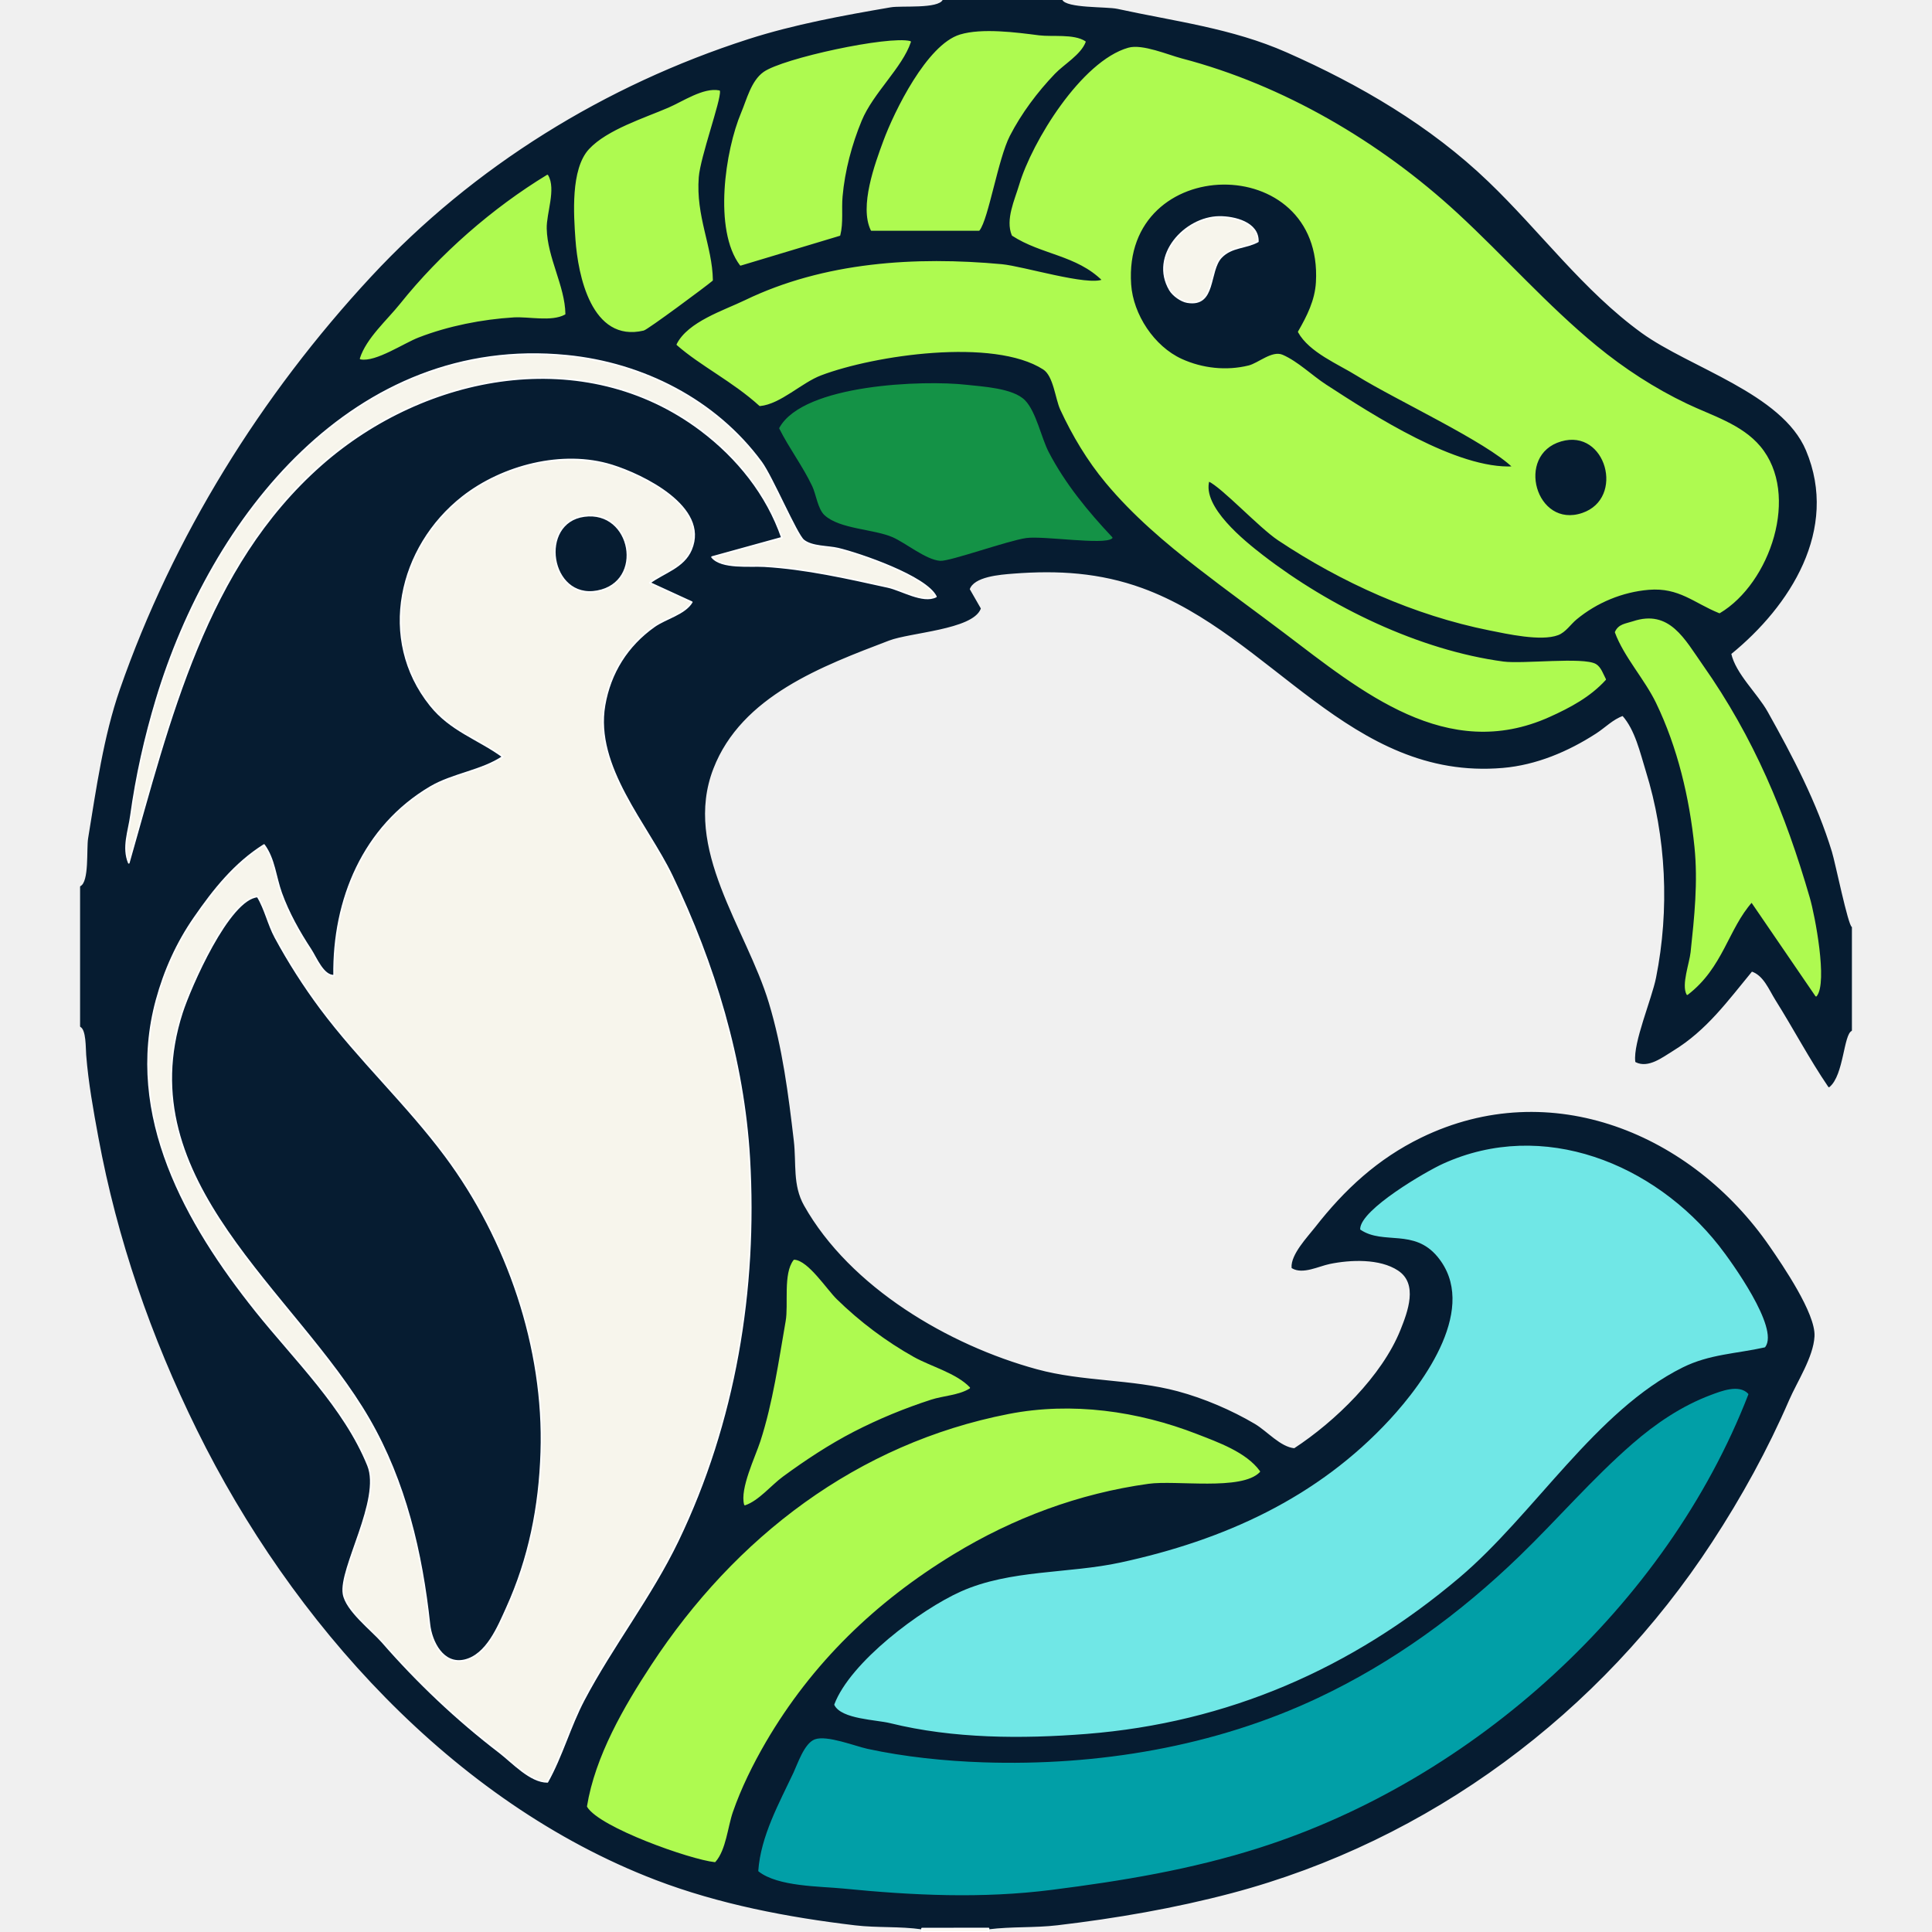
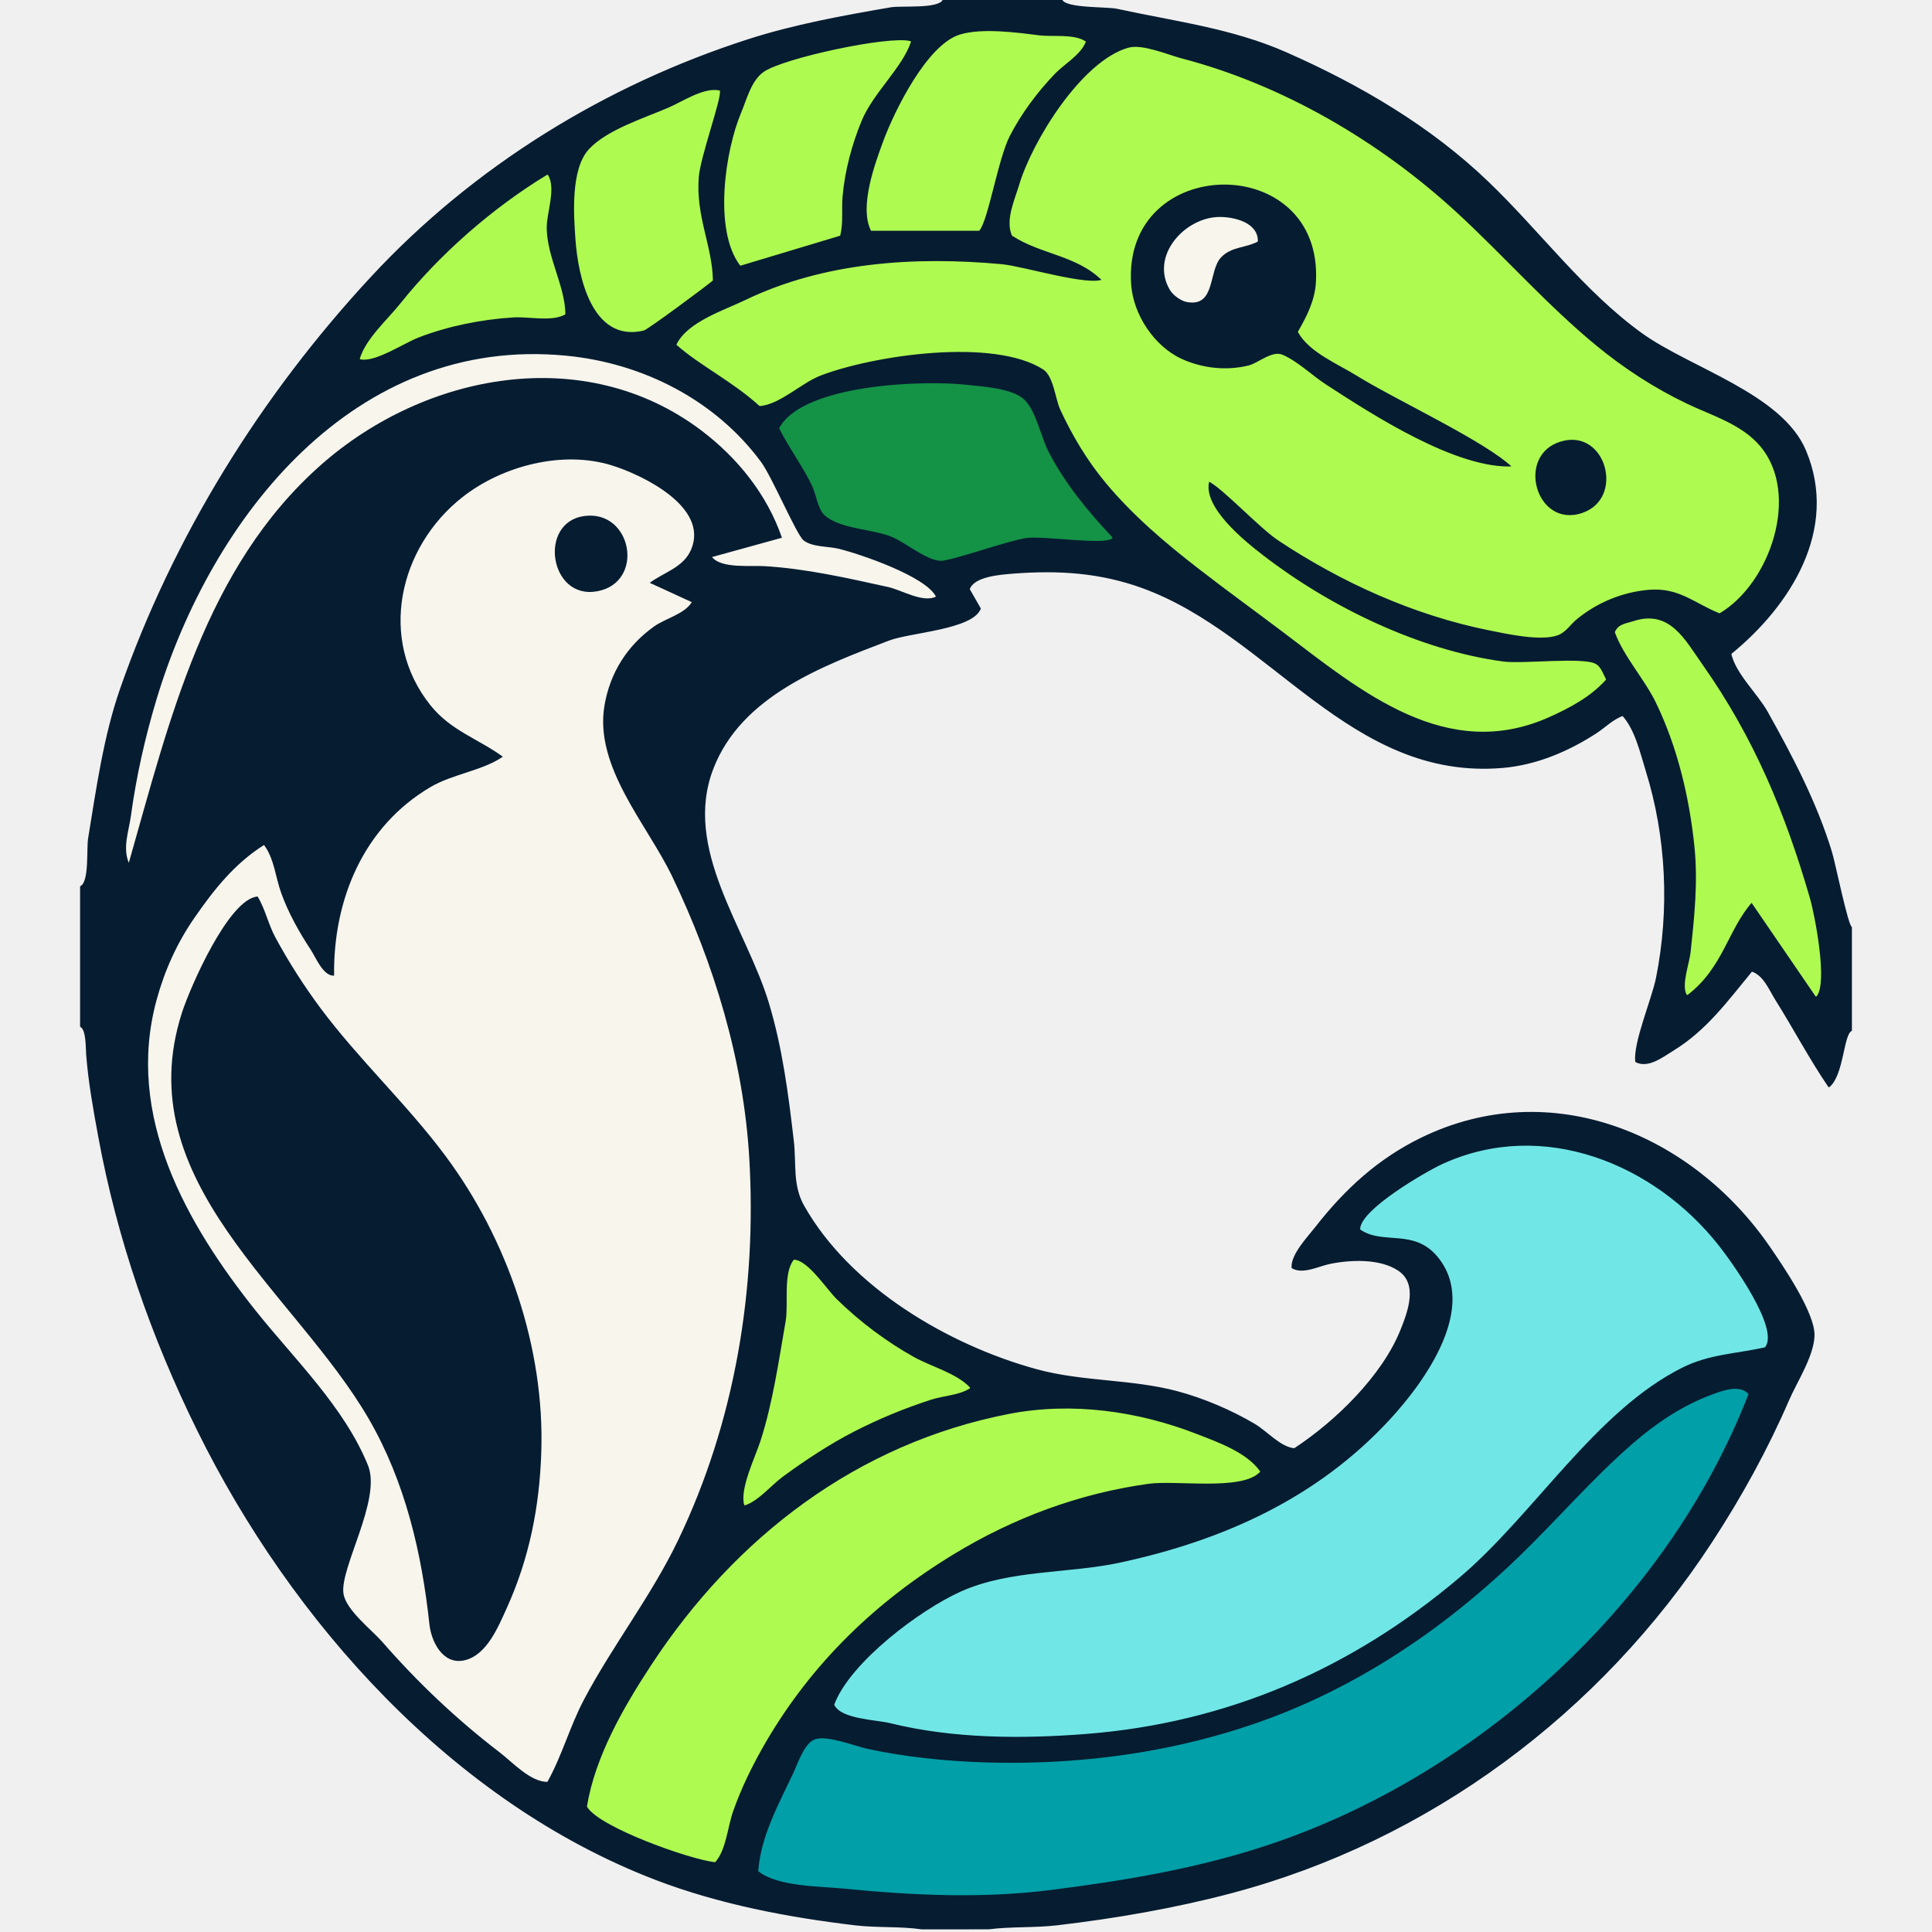
<svg xmlns="http://www.w3.org/2000/svg" viewBox="0 0 300 300" width="300" height="300" version="1.1" id="svg6">
  <defs id="defs6" />
  <path d="m 146.48,0.06 c 6.13,0 12.25,0 18.38,0 0.74,1.38 6.93,1.07 8.63,1.44 8.94,1.95 17.79,3.01 26.25,6.75 11.32,5 22.28,11.39 31.29,20.05 8.04,7.71 14.77,16.96 23.82,23.51 7.5,5.42 21.78,9.39 25.47,18.19 5.13,12.22 -2.45,24.04 -11.62,31.5 0.71,3.2 4.07,6.22 5.68,9.09 3.89,6.95 7.62,14.05 9.96,21.71 0.52,1.68 2.49,11.4 3.1,11.7 0,5.33 0,10.66 0,15.99 -1.31,0.64 -1.25,6.9 -3.44,8.71 -2.95,-4.33 -5.42,-9.04 -8.21,-13.48 -1.02,-1.63 -1.86,-3.87 -3.79,-4.49 -3.8,4.6 -7.05,9.15 -12.27,12.34 -1.61,0.98 -3.78,2.71 -5.68,1.76 -0.36,-2.86 2.57,-9.71 3.22,-12.98 2.12,-10.59 1.6,-21.92 -1.6,-32.18 -0.87,-2.81 -1.66,-6.39 -3.67,-8.63 -1.6,0.55 -2.81,1.84 -4.22,2.75 -4.33,2.8 -9.26,4.89 -14.45,5.33 -23.6,2.02 -35.81,-20.59 -55.9,-27.91 -6.63,-2.41 -13.12,-2.8 -20.1,-2.26 -1.99,0.16 -6.2,0.44 -6.88,2.55 0.57,1 1.15,2 1.72,3 -1.25,3.15 -10.88,3.59 -14.16,4.85 -10.28,3.93 -22.96,8.6 -27.35,19.96 -4.85,12.53 5.11,24.86 8.61,36.46 2.11,6.99 3.02,14.12 3.87,21.4 0.41,3.52 -0.21,6.86 1.6,10.08 7.19,12.77 22.55,21.76 36.24,25.49 7.14,1.95 14.71,1.5 21.87,3.42 4.08,1.1 8.31,2.91 11.94,5.05 1.93,1.15 3.96,3.59 6.21,3.8 6.4,-4.18 13.71,-11.28 16.58,-18.46 1.11,-2.78 2.82,-7.22 -0.42,-9.36 -2.88,-1.91 -7.48,-1.71 -10.71,-1.04 -1.74,0.36 -4.15,1.64 -5.77,0.68 -0.14,-1.98 2.45,-4.68 3.63,-6.19 4.57,-5.86 9.72,-10.61 16.44,-13.88 20.07,-9.76 41.93,-0.57 53.95,16.87 2.03,2.94 7.13,10.41 6.93,13.87 -0.17,3.19 -2.67,6.96 -3.93,9.86 -3.34,7.71 -7.37,15.03 -11.96,22.05 -17.32,26.53 -43.82,46.31 -74.52,54.44 -8.84,2.34 -17.95,3.91 -27.03,4.98 -3.54,0.42 -7.15,0.18 -10.69,0.63 -3.44,0 -6.89,0.01 -10.33,0.01 -3.44,-0.5 -6.94,-0.22 -10.38,-0.63 -10.45,-1.24 -21.08,-3.27 -30.92,-7.03 -31.52,-12.08 -56.51,-40.04 -71.18,-69.82 -7.11,-14.43 -12.37,-29.57 -15.3,-45.45 -0.78,-4.22 -1.54,-8.42 -1.88,-12.71 -0.09,-1.12 0.01,-3.96 -0.95,-4.47 0,-7.22 0,-14.44 0,-21.66 1.46,-0.74 0.97,-5.86 1.25,-7.53 1.25,-7.62 2.38,-15.77 4.92,-23.08 C 26.97,83.42 40.62,61.46 57.72,43.04 73.63,25.9 94.09,13.32 116.23,6.2 c 7.16,-2.3 14.71,-3.67 22.1,-4.94 1.68,-0.29 7.36,0.29 8.15,-1.2 z m 21.98,6.44 c -1.77,-1.14 -5.04,-0.63 -7.13,-0.89 -3.49,-0.45 -8.84,-1.16 -12.23,-0.13 -5.07,1.54 -10.12,11.85 -11.82,16.45 -1.32,3.57 -3.73,10.13 -1.95,13.78 5.56,0 11.11,0 16.67,0 1.38,-1.76 2.86,-11.09 4.7,-14.67 1.8,-3.5 4.29,-6.82 7.01,-9.66 1.45,-1.51 4,-2.95 4.75,-4.88 z m -27.14,0 c -3.32,-0.86 -19.75,2.67 -22.7,4.79 -1.88,1.35 -2.56,4.22 -3.41,6.23 -2.49,5.88 -4.31,18.15 -0.21,23.6 5.12,-1.54 10.24,-3.08 15.36,-4.62 0.49,-1.94 0.17,-4.01 0.35,-6 0.35,-3.99 1.45,-8.12 2.98,-11.81 1.79,-4.32 6.31,-8.25 7.63,-12.19 z M 267,95.1 c 7.74,-4.6 12.43,-18.32 6.26,-25.7 -2.87,-3.43 -7.5,-4.75 -11.38,-6.61 -4.98,-2.37 -9.76,-5.48 -14.02,-8.98 C 240.14,47.47 233.51,39.9 226.19,33.15 214.24,22.14 199.22,13.3 183.46,9.19 c -2.13,-0.56 -6.1,-2.27 -8.23,-1.66 -7.22,2.06 -14.86,14.5 -16.86,21.22 -0.69,2.33 -2.14,5.35 -1.14,7.75 4.49,2.93 9.98,2.99 14.03,7 -2.34,1.07 -12.4,-2.04 -15.69,-2.35 -13.44,-1.24 -27.58,-0.35 -39.85,5.58 -3.27,1.58 -8.83,3.33 -10.54,6.77 3.68,3.23 8.65,5.64 12.82,9.43 3.18,-0.31 6.41,-3.62 9.48,-4.77 8.24,-3.12 26.81,-5.89 34.58,-0.89 1.65,1.07 1.91,4.59 2.69,6.29 1.86,4.02 4.18,7.91 7.03,11.33 4.21,5.05 9.2,9.29 14.37,13.29 4.39,3.41 8.9,6.66 13.33,10.01 11.97,9.07 25.2,20.17 41.08,13.03 3.2,-1.44 6.31,-3.1 8.69,-5.72 -0.39,-0.73 -0.74,-1.84 -1.49,-2.28 -1.9,-1.11 -11.3,0.03 -14.31,-0.37 -13.13,-1.76 -27.02,-8.52 -37.42,-16.55 -2.87,-2.22 -9.53,-7.54 -8.36,-11.68 2.13,0.96 7.88,7.19 10.86,9.18 9.86,6.56 21.13,11.64 32.78,13.97 2.7,0.54 7.98,1.72 10.58,0.74 1.16,-0.43 1.92,-1.67 2.85,-2.43 3.17,-2.62 7.17,-4.28 11.29,-4.62 4.74,-0.38 7.04,2.05 10.97,3.64 z M 111.67,14.16 c -2.4,-0.48 -5.6,1.71 -7.83,2.67 -3.7,1.6 -9.5,3.41 -12.28,6.4 -2.85,3.06 -2.35,10.13 -2.08,13.94 0.39,5.56 2.49,15.93 10.44,14.04 0.61,-0.15 9.66,-6.86 10.65,-7.71 -0.08,-5.27 -2.67,-9.87 -2.19,-16 0.25,-3.17 3.46,-11.96 3.29,-13.34 z M 85,27.26 C 76.54,32.4 68.41,39.51 62.23,47.24 60.2,49.78 56.98,52.59 56,55.68 c 2.31,0.45 6.67,-2.52 8.98,-3.4 4.59,-1.78 9.87,-2.82 14.79,-3.12 2.34,-0.14 5.84,0.7 7.9,-0.42 -0.07,-4.3 -2.8,-8.68 -2.9,-13.24 -0.06,-2.41 1.48,-6.14 0.23,-8.24 z m 116.67,24.27 c 1.7,3.09 6.18,4.9 9.08,6.71 6.07,3.77 20.09,10.23 24.25,14.3 -8.8,0.5 -21.93,-8.03 -29.15,-12.72 -2.16,-1.4 -4.38,-3.59 -6.72,-4.61 -1.57,-0.69 -3.69,1.28 -5.21,1.66 -3.48,0.86 -7.23,0.45 -10.46,-1.02 -4.34,-1.98 -7.62,-6.97 -7.94,-11.68 -1.41,-20.57 30.12,-21 28.94,-0.34 -0.16,2.84 -1.41,5.31 -2.79,7.7 z M 195.32,37.5 c 0.08,-2.93 -3.64,-3.83 -5.99,-3.81 -5.34,0.05 -10.81,6.03 -7.67,11.33 0.5,0.84 1.73,1.73 2.69,1.89 4.45,0.76 3.25,-4.83 5.27,-6.96 1.61,-1.69 3.83,-1.42 5.7,-2.45 z m -49.99,55.14 c -1.54,-3.13 -11.83,-6.65 -15.2,-7.45 -1.57,-0.37 -4.04,-0.23 -5.36,-1.29 -1.08,-0.86 -4.89,-9.84 -6.56,-12.12 C 111.12,62.13 99.83,56.4 88,55.24 54.96,51.98 32.81,80.37 24.3,108.61 c -1.78,5.92 -3.13,11.92 -3.97,18.06 -0.33,2.42 -1.32,4.92 -0.33,7.31 6.32,-22.09 11.83,-45.89 29.85,-61.8 16.19,-14.28 40.94,-18.98 59.01,-5.37 5.66,4.27 10.24,9.96 12.56,16.69 -3.62,1 -7.24,2 -10.86,3 1.45,1.81 5.93,1.28 8.11,1.41 6.49,0.38 12.91,1.85 19.23,3.24 2.12,0.47 5.42,2.51 7.43,1.49 z m 27.29,-9.14 c -3.79,-4.02 -7.33,-8.33 -9.89,-13.25 -1.15,-2.22 -1.95,-6.24 -3.64,-7.99 -1.82,-1.89 -6.63,-2.11 -9.07,-2.39 -6.53,-0.74 -25.2,-0.12 -28.9,6.63 1.54,3.07 3.63,5.81 5.12,8.95 0.59,1.25 0.86,3.5 1.86,4.44 2.31,2.16 7.64,2.13 10.57,3.42 2.02,0.89 5.2,3.52 7.34,3.65 1.5,0.09 10.43,-3.13 13.34,-3.54 2.69,-0.37 12.09,1.12 13.27,0.08 z m 69.77,-15.08 c 7.12,-2.07 10.16,9.03 3.34,11.35 -7.35,2.5 -10.66,-9.23 -3.34,-11.35 z M 100.89,90.5 c 2.21,-1.64 5.25,-2.38 6.43,-5.17 2.8,-6.62 -7.6,-11.6 -12.3,-13.06 -7.67,-2.39 -17.02,0.07 -23.18,4.9 -9.9,7.76 -13.21,22.08 -5.01,32.33 3.17,3.97 7.35,5.17 11.25,8 -3.17,2.18 -7.77,2.68 -11.21,4.7 -10.44,6.14 -15.15,17.52 -14.99,29.3 -1.69,0.09 -2.79,-2.74 -3.65,-4.06 -1.79,-2.72 -3.45,-5.68 -4.56,-8.76 -0.9,-2.49 -1.07,-5.31 -2.67,-7.47 -4.55,2.86 -7.8,6.95 -10.81,11.31 -2.71,3.91 -4.63,8.18 -5.88,12.77 -4.89,17.96 4.58,34.69 15.44,48.29 6.01,7.52 13.72,14.92 17.39,23.96 2.16,5.31 -4.45,16.01 -3.8,19.95 0.42,2.56 4.37,5.58 6.03,7.47 5.46,6.27 11.59,12.08 18.21,17.14 2.04,1.57 4.76,4.59 7.42,4.59 2.25,-4.01 3.49,-8.62 5.65,-12.72 4.48,-8.49 10.42,-16.03 14.61,-24.73 8.84,-18.37 12.28,-39.01 11.09,-59.37 -0.89,-15.25 -5.48,-30.25 -12.02,-43.87 -3.82,-7.95 -12.11,-16.94 -10.46,-26.49 0.87,-5.05 3.52,-9.27 7.72,-12.25 1.74,-1.24 4.73,-1.92 5.83,-3.76 -2.18,-1 -4.35,-2 -6.53,-3 z M 90.71,80.13 c 7.45,-1.02 9.5,10.29 2.04,11.68 -7.44,1.39 -9.23,-10.7 -2.04,-11.68 z M 282,154.61 c 1.67,-2.09 -0.28,-12.37 -1.09,-15.16 -3.81,-13.15 -8.67,-24.84 -16.59,-36.1 -2.84,-4.04 -5.12,-8.62 -10.72,-6.76 -1.15,0.38 -2.19,0.4 -2.72,1.58 1.38,3.75 4.59,7.22 6.38,10.92 3.35,6.93 5.2,14.75 5.98,22.41 0.56,5.5 -0.02,10.92 -0.6,16.37 -0.19,1.74 -1.43,5.03 -0.64,6.5 5.46,-4.18 6.24,-10.17 10,-14.38 3.33,4.87 6.67,9.75 10,14.62 z M 40,139.21 c 1.2,1.97 1.66,4.32 2.76,6.35 2.06,3.81 4.43,7.52 7.02,11 5.99,8.03 13.42,14.9 19.4,22.94 9.62,12.92 15.41,29.75 14.87,46 -0.27,8.47 -1.87,16.51 -5.36,24.2 -1.3,2.86 -3.08,7.31 -6.56,8.11 -3.35,0.76 -5.15,-2.86 -5.45,-5.59 -1.19,-11.1 -3.77,-22.13 -9.39,-31.85 -11.48,-19.86 -37.5,-36.9 -29.03,-63.14 1.26,-3.91 7.26,-17.68 11.74,-18.02 z m 234,69.89 c 2.13,-2.84 -5.13,-12.98 -7.18,-15.59 -10.02,-12.71 -27.2,-19.73 -42.68,-12.7 -2.62,1.18 -12.75,7.07 -12.81,10.04 3.49,2.36 8.25,-0.25 11.96,4.19 6.56,7.87 -1.95,19.59 -7.42,25.5 -11.28,12.2 -25.84,18.75 -41.86,22.21 -8.06,1.75 -17.13,1.08 -24.75,4.49 -6.25,2.79 -17.11,10.91 -19.59,17.46 1.06,2.13 6.41,2.21 8.58,2.75 9.79,2.42 20.45,2.45 30.43,1.67 21.93,-1.73 41.19,-10.14 57.86,-24.25 11.6,-9.81 21.13,-25.91 34.7,-32.65 4.2,-2.08 8.33,-2.13 12.76,-3.12 z M 123.33,195.73 c -1.62,2.06 -0.75,6.83 -1.21,9.43 -1.09,6.23 -1.98,12.64 -3.93,18.67 -0.81,2.49 -3.19,7.35 -2.52,9.79 2.08,-0.7 4.01,-3.1 5.84,-4.44 3.49,-2.56 7.17,-4.99 11.02,-6.98 3.87,-1.99 7.91,-3.65 12.05,-4.99 1.83,-0.59 4.32,-0.69 5.92,-1.71 -2.09,-2.18 -6.01,-3.2 -8.66,-4.68 -4.33,-2.42 -8.46,-5.53 -12,-9 -1.58,-1.55 -4.41,-5.95 -6.51,-6.09 z m 148.03,20.77 c -1.34,-1.44 -4.07,-0.37 -5.66,0.23 -4.48,1.68 -8.5,4.39 -12.11,7.53 -6.23,5.41 -11.63,11.72 -17.55,17.45 -9.27,8.96 -19.64,16.54 -31.3,22.04 -16.11,7.61 -34.31,10.62 -52.07,10.03 -5.94,-0.2 -12.19,-0.84 -18,-2.1 -1.92,-0.42 -6.31,-2.16 -8.12,-1.47 -1.56,0.6 -2.58,3.72 -3.23,5.11 -2.24,4.76 -5.06,9.81 -5.45,15.18 2.97,2.34 9.44,2.27 13.1,2.63 10.81,1.07 21.54,1.58 32.36,0.2 10.95,-1.39 21.63,-3.16 32.15,-6.51 33.24,-10.57 63.19,-37.6 75.88,-70.32 z m -75.82,12 c -2.09,-2.9 -6.48,-4.44 -9.68,-5.69 -9.18,-3.58 -19.42,-5.03 -29.19,-3.13 -23.5,4.58 -42.38,19.05 -55.42,38.9 -4.25,6.47 -8.72,14.18 -9.98,21.92 1.89,3.16 15.94,8.13 19.73,8.53 1.62,-1.83 1.88,-5.38 2.68,-7.69 1.29,-3.73 3.14,-7.46 5.12,-10.87 7.18,-12.29 17.03,-21.8 29.15,-29.19 9.31,-5.68 19.54,-9.5 30.38,-11 4.3,-0.6 14.44,1.11 17.21,-1.78 z" fill="#061c31" fill-rule="evenodd" stroke="#061c31" stroke-width="0.25" stroke-linejoin="round" id="path1" style="display:inline;fill:#061c31;fill-opacity:1;stroke:#061c31;stroke-opacity:1" />
  <path d="m 168.46,6.5 c -0.75,1.93 -3.3,3.37 -4.75,4.88 -2.72,2.84 -5.21,6.16 -7.01,9.66 -1.84,3.58 -3.32,12.91 -4.7,14.67 -5.56,0 -11.11,0 -16.67,0 -1.78,-3.65 0.63,-10.21 1.95,-13.78 1.7,-4.6 6.75,-14.91 11.82,-16.45 3.39,-1.03 8.74,-0.32 12.23,0.13 2.09,0.26 5.36,-0.25 7.13,0.89 z m -27.14,0 c -1.32,3.94 -5.84,7.87 -7.63,12.19 -1.53,3.69 -2.63,7.82 -2.98,11.81 -0.18,1.99 0.14,4.06 -0.35,6 -5.12,1.54 -10.24,3.08 -15.36,4.62 -4.1,-5.45 -2.28,-17.72 0.21,-23.6 0.85,-2.01 1.53,-4.88 3.41,-6.23 C 121.57,9.17 138,5.64 141.32,6.5 Z M 267,95.1 c -3.93,-1.59 -6.23,-4.02 -10.97,-3.64 -4.12,0.34 -8.12,2 -11.29,4.62 -0.93,0.76 -1.69,2 -2.85,2.43 -2.6,0.98 -7.88,-0.2 -10.58,-0.74 -11.65,-2.33 -22.92,-7.41 -32.78,-13.97 -2.98,-1.99 -8.73,-8.22 -10.86,-9.18 -1.17,4.14 5.49,9.46 8.36,11.68 10.4,8.03 24.29,14.79 37.42,16.55 3.01,0.4 12.41,-0.74 14.31,0.37 0.75,0.44 1.1,1.55 1.49,2.28 -2.38,2.62 -5.49,4.28 -8.69,5.72 -15.88,7.14 -29.11,-3.96 -41.08,-13.03 -4.43,-3.35 -8.94,-6.6 -13.33,-10.01 -5.17,-4 -10.16,-8.24 -14.37,-13.29 -2.85,-3.42 -5.17,-7.31 -7.03,-11.33 -0.78,-1.7 -1.04,-5.22 -2.69,-6.29 -7.77,-5 -26.34,-2.23 -34.58,0.89 -3.07,1.15 -6.3,4.46 -9.48,4.77 -4.17,-3.79 -9.14,-6.2 -12.82,-9.43 1.71,-3.44 7.27,-5.19 10.54,-6.77 12.27,-5.93 26.41,-6.82 39.85,-5.58 3.29,0.31 13.35,3.42 15.69,2.35 -4.05,-4.01 -9.54,-4.07 -14.03,-7 -1,-2.4 0.45,-5.42 1.14,-7.75 2,-6.72 9.64,-19.16 16.86,-21.22 2.13,-0.61 6.1,1.1 8.23,1.66 15.76,4.11 30.78,12.95 42.73,23.96 7.32,6.75 13.95,14.32 21.67,20.66 4.26,3.5 9.04,6.61 14.02,8.98 3.88,1.86 8.51,3.18 11.38,6.61 6.17,7.38 1.48,21.1 -6.26,25.7 z M 111.67,14.16 c 0.17,1.38 -3.04,10.17 -3.29,13.34 -0.48,6.13 2.11,10.73 2.19,16 -0.99,0.85 -10.04,7.56 -10.65,7.71 -7.95,1.89 -10.05,-8.48 -10.44,-14.04 -0.27,-3.81 -0.77,-10.88 2.08,-13.94 2.78,-2.99 8.58,-4.8 12.28,-6.4 2.23,-0.96 5.43,-3.15 7.83,-2.67 z M 85,27.26 c 1.25,2.1 -0.29,5.83 -0.23,8.24 0.1,4.56 2.83,8.94 2.9,13.24 -2.06,1.12 -5.56,0.28 -7.9,0.42 -4.92,0.3 -10.2,1.34 -14.79,3.12 -2.31,0.88 -6.67,3.85 -8.98,3.4 0.98,-3.09 4.2,-5.9 6.23,-8.44 C 68.41,39.51 76.54,32.4 85,27.26 Z m 116.67,24.27 c 1.38,-2.39 2.63,-4.86 2.79,-7.7 1.18,-20.66 -30.35,-20.23 -28.94,0.34 0.32,4.71 3.6,9.7 7.94,11.68 3.23,1.47 6.98,1.88 10.46,1.02 1.52,-0.38 3.64,-2.35 5.21,-1.66 2.34,1.02 4.56,3.21 6.72,4.61 7.22,4.69 20.35,13.22 29.15,12.72 -4.16,-4.07 -18.18,-10.53 -24.25,-14.3 -2.9,-1.81 -7.38,-3.62 -9.08,-6.71 z m 40.72,16.89 c -7.32,2.12 -4.01,13.85 3.34,11.35 6.82,-2.32 3.78,-13.42 -3.34,-11.35 z M 282,154.61 c -3.33,-4.87 -6.67,-9.75 -10,-14.62 -3.76,4.21 -4.54,10.2 -10,14.38 -0.79,-1.47 0.45,-4.76 0.64,-6.5 0.58,-5.45 1.16,-10.87 0.6,-16.37 -0.78,-7.66 -2.63,-15.48 -5.98,-22.41 -1.79,-3.7 -5,-7.17 -6.38,-10.92 0.53,-1.18 1.57,-1.2 2.72,-1.58 5.6,-1.86 7.88,2.72 10.72,6.76 7.92,11.26 12.78,22.95 16.59,36.1 0.81,2.79 2.76,13.07 1.09,15.16 z m -158.67,41.12 c 2.1,0.14 4.93,4.54 6.51,6.09 3.54,3.47 7.67,6.58 12,9 2.65,1.48 6.57,2.5 8.66,4.68 -1.6,1.02 -4.09,1.12 -5.92,1.71 -4.14,1.34 -8.18,3 -12.05,4.99 -3.85,1.99 -7.53,4.42 -11.02,6.98 -1.83,1.34 -3.76,3.74 -5.84,4.44 -0.67,-2.44 1.71,-7.3 2.52,-9.79 1.95,-6.03 2.84,-12.44 3.93,-18.67 0.46,-2.6 -0.41,-7.37 1.21,-9.43 z m 72.21,32.77 c -2.77,2.89 -12.91,1.18 -17.21,1.78 -10.84,1.5 -21.07,5.32 -30.38,11 -12.12,7.39 -21.97,16.9 -29.15,29.19 -1.98,3.41 -3.83,7.14 -5.12,10.87 -0.8,2.31 -1.06,5.86 -2.68,7.69 -3.79,-0.4 -17.84,-5.37 -19.73,-8.53 1.26,-7.74 5.73,-15.45 9.98,-21.92 13.04,-19.85 31.92,-34.32 55.42,-38.9 9.77,-1.9 20.01,-0.45 29.19,3.13 3.2,1.25 7.59,2.79 9.68,5.69 z" fill="#aefa50" fill-rule="evenodd" stroke="#aefa50" stroke-width="0.25" stroke-linejoin="round" id="path2" style="display:inline" />
-   <path d="m 195.32,37.5 c -1.87,1.03 -4.09,0.76 -5.7,2.45 -2.02,2.13 -0.82,7.72 -5.27,6.96 -0.96,-0.16 -2.19,-1.05 -2.69,-1.89 -3.14,-5.3 2.33,-11.28 7.67,-11.33 2.35,-0.02 6.07,0.88 5.99,3.81 z m -49.99,55.14 c -2.01,1.02 -5.31,-1.02 -7.43,-1.49 -6.32,-1.39 -12.74,-2.86 -19.23,-3.24 -2.18,-0.13 -6.66,0.4 -8.11,-1.41 3.62,-1 7.24,-2 10.86,-3 C 119.1,76.77 114.52,71.08 108.86,66.81 90.79,53.2 66.04,57.9 49.85,72.18 31.83,88.09 26.32,111.89 20,133.98 c -0.99,-2.39 0,-4.89 0.33,-7.31 0.84,-6.14 2.19,-12.14 3.97,-18.06 8.51,-28.24 30.66,-56.63 63.7,-53.37 11.83,1.16 23.12,6.89 30.21,16.54 1.67,2.28 5.48,11.26 6.56,12.12 1.32,1.06 3.79,0.92 5.36,1.29 3.37,0.8 13.66,4.32 15.2,7.45 z M 100.89,90.5 c 2.18,1 4.35,2 6.53,3 -1.1,1.84 -4.09,2.52 -5.83,3.76 -4.2,2.98 -6.85,7.2 -7.72,12.25 -1.65,9.55 6.64,18.54 10.46,26.49 6.54,13.62 11.13,28.62 12.02,43.87 1.19,20.36 -2.25,41 -11.09,59.37 -4.19,8.7 -10.13,16.24 -14.61,24.73 -2.16,4.1 -3.4,8.71 -5.65,12.72 -2.66,0 -5.38,-3.02 -7.42,-4.59 -6.62,-5.06 -12.75,-10.87 -18.21,-17.14 -1.66,-1.89 -5.61,-4.91 -6.03,-7.47 -0.65,-3.94 5.96,-14.64 3.8,-19.95 C 53.47,218.5 45.76,211.1 39.75,203.58 28.89,189.98 19.42,173.25 24.31,155.29 c 1.25,-4.59 3.17,-8.86 5.88,-12.77 3.01,-4.36 6.26,-8.45 10.81,-11.31 1.6,2.16 1.77,4.98 2.67,7.47 1.11,3.08 2.77,6.04 4.56,8.76 0.86,1.32 1.96,4.15 3.65,4.06 -0.16,-11.78 4.55,-23.16 14.99,-29.3 3.44,-2.02 8.04,-2.52 11.21,-4.7 -3.9,-2.83 -8.08,-4.03 -11.25,-8 -8.2,-10.25 -4.89,-24.57 5.01,-32.33 6.16,-4.83 15.51,-7.29 23.18,-4.9 4.7,1.46 15.1,6.44 12.3,13.06 -1.18,2.79 -4.22,3.53 -6.43,5.17 z M 90.71,80.13 c -7.19,0.98 -5.4,13.07 2.04,11.68 7.46,-1.39 5.41,-12.7 -2.04,-11.68 z M 40,139.21 c -4.48,0.34 -10.48,14.11 -11.74,18.02 -8.47,26.24 17.55,43.28 29.03,63.14 5.62,9.72 8.2,20.75 9.39,31.85 0.3,2.73 2.1,6.35 5.45,5.59 3.48,-0.8 5.26,-5.25 6.56,-8.11 3.49,-7.69 5.09,-15.73 5.36,-24.2 0.54,-16.25 -5.25,-33.08 -14.87,-46 -5.98,-8.04 -13.41,-14.91 -19.4,-22.94 -2.59,-3.48 -4.96,-7.19 -7.02,-11 -1.1,-2.03 -1.56,-4.38 -2.76,-6.35 z m 103.17,160.26 c 3.44,0 6.89,-0.01 10.33,-0.01 0,0.16 0,0.32 0,0.48 -3.44,0 -6.89,0 -10.33,0 0,-0.15 0,-0.31 0,-0.47 z" fill="#ffffff" fill-rule="evenodd" stroke="#ffffff" stroke-width="0.25" stroke-linejoin="round" id="path3" style="display:inline;fill:#f7f5ec;fill-opacity:1" />
+   <path id="path3" style="display:inline;fill:#f7f5ec;fill-opacity:1" d="m 195.32,37.5 c -1.87,1.03 -4.09,0.76 -5.7,2.45 -2.02,2.13 -0.82,7.72 -5.27,6.96 -0.96,-0.16 -2.19,-1.05 -2.69,-1.89 -3.14,-5.3 2.33,-11.28 7.67,-11.33 2.35,-0.02 6.07,0.88 5.99,3.81 z m -49.99,55.14 c -2.01,1.02 -5.31,-1.02 -7.43,-1.49 -6.32,-1.39 -12.74,-2.86 -19.23,-3.24 -2.18,-0.13 -6.66,0.4 -8.11,-1.41 3.62,-1 7.24,-2 10.86,-3 C 119.1,76.77 114.52,71.08 108.86,66.81 90.79,53.2 66.04,57.9 49.85,72.18 31.83,88.09 26.32,111.89 20,133.98 c -0.99,-2.39 0,-4.89 0.33,-7.31 0.84,-6.14 2.19,-12.14 3.97,-18.06 8.51,-28.24 30.66,-56.63 63.7,-53.37 11.83,1.16 23.12,6.89 30.21,16.54 1.67,2.28 5.48,11.26 6.56,12.12 1.32,1.06 3.79,0.92 5.36,1.29 3.37,0.8 13.66,4.32 15.2,7.45 z M 100.89,90.5 c 2.18,1 4.35,2 6.53,3 -1.1,1.84 -4.09,2.52 -5.83,3.76 -4.2,2.98 -6.85,7.2 -7.72,12.25 -1.65,9.55 6.64,18.54 10.46,26.49 6.54,13.62 11.13,28.62 12.02,43.87 1.19,20.36 -2.25,41 -11.09,59.37 -4.19,8.7 -10.13,16.24 -14.61,24.73 -2.16,4.1 -3.4,8.71 -5.65,12.72 -2.66,0 -5.38,-3.02 -7.42,-4.59 -6.62,-5.06 -12.75,-10.87 -18.21,-17.14 -1.66,-1.89 -5.61,-4.91 -6.03,-7.47 -0.65,-3.94 5.96,-14.64 3.8,-19.95 C 53.47,218.5 45.76,211.1 39.75,203.58 28.89,189.98 19.42,173.25 24.31,155.29 c 1.25,-4.59 3.17,-8.86 5.88,-12.77 3.01,-4.36 6.26,-8.45 10.81,-11.31 1.6,2.16 1.77,4.98 2.67,7.47 1.11,3.08 2.77,6.04 4.56,8.76 0.86,1.32 1.96,4.15 3.65,4.06 -0.16,-11.78 4.55,-23.16 14.99,-29.3 3.44,-2.02 8.04,-2.52 11.21,-4.7 -3.9,-2.83 -8.08,-4.03 -11.25,-8 -8.2,-10.25 -4.89,-24.57 5.01,-32.33 6.16,-4.83 15.51,-7.29 23.18,-4.9 4.7,1.46 15.1,6.44 12.3,13.06 -1.18,2.79 -4.22,3.53 -6.43,5.17 z M 90.71,80.13 c -7.19,0.98 -5.4,13.07 2.04,11.68 7.46,-1.39 5.41,-12.7 -2.04,-11.68 z M 40,139.21 c -4.48,0.34 -10.48,14.11 -11.74,18.02 -8.47,26.24 17.55,43.28 29.03,63.14 5.62,9.72 8.2,20.75 9.39,31.85 0.3,2.73 2.1,6.35 5.45,5.59 3.48,-0.8 5.26,-5.25 6.56,-8.11 3.49,-7.69 5.09,-15.73 5.36,-24.2 0.54,-16.25 -5.25,-33.08 -14.87,-46 -5.98,-8.04 -13.41,-14.91 -19.4,-22.94 -2.59,-3.48 -4.96,-7.19 -7.02,-11 -1.1,-2.03 -1.56,-4.38 -2.76,-6.35 z" />
  <path d="m 274,209.1 c -4.43,0.99 -8.56,1.04 -12.76,3.12 -13.57,6.74 -23.1,22.84 -34.7,32.65 -16.67,14.11 -35.93,22.52 -57.86,24.25 -9.98,0.78 -20.64,0.75 -30.43,-1.67 -2.17,-0.54 -7.52,-0.62 -8.58,-2.75 2.48,-6.55 13.34,-14.67 19.59,-17.46 7.62,-3.41 16.69,-2.74 24.75,-4.49 16.02,-3.46 30.58,-10.01 41.86,-22.21 5.47,-5.91 13.98,-17.63 7.42,-25.5 -3.71,-4.44 -8.47,-1.83 -11.96,-4.19 0.06,-2.97 10.19,-8.86 12.81,-10.04 15.48,-7.03 32.66,-0.01 42.68,12.7 2.05,2.61 9.31,12.75 7.18,15.59 z" fill="#70e7e6" fill-rule="evenodd" stroke="#70e7e6" stroke-width="0.25" stroke-linejoin="round" id="path4" style="display:inline" />
  <path d="m 271.36,216.5 c -12.69,32.72 -42.64,59.75 -75.88,70.32 -10.52,3.35 -21.2,5.12 -32.15,6.51 -10.82,1.38 -21.55,0.87 -32.36,-0.2 -3.66,-0.36 -10.13,-0.29 -13.1,-2.63 0.39,-5.37 3.21,-10.42 5.45,-15.18 0.65,-1.39 1.67,-4.51 3.23,-5.11 1.81,-0.69 6.2,1.05 8.12,1.47 5.81,1.26 12.06,1.9 18,2.1 17.76,0.59 35.96,-2.42 52.07,-10.03 11.66,-5.5 22.03,-13.08 31.3,-22.04 5.92,-5.73 11.32,-12.04 17.55,-17.45 3.61,-3.14 7.63,-5.85 12.11,-7.53 1.59,-0.6 4.32,-1.67 5.66,-0.23 z" fill="#019fa7" fill-rule="evenodd" stroke="#019fa7" stroke-width="0.25" stroke-linejoin="round" id="path5" style="display:inline" />
  <path d="m 172.62,83.5 c -1.18,1.04 -10.58,-0.45 -13.27,-0.08 -2.91,0.41 -11.84,3.63 -13.34,3.54 -2.14,-0.13 -5.32,-2.76 -7.34,-3.65 -2.93,-1.29 -8.26,-1.26 -10.57,-3.42 -1,-0.94 -1.27,-3.19 -1.86,-4.44 -1.49,-3.14 -3.58,-5.88 -5.12,-8.95 3.7,-6.75 22.37,-7.37 28.9,-6.63 2.44,0.28 7.25,0.5 9.07,2.39 1.69,1.75 2.49,5.77 3.64,7.99 2.56,4.92 6.1,9.23 9.89,13.25 z" fill="#149246" fill-rule="evenodd" stroke="#149246" stroke-width="0.25" stroke-linejoin="round" id="path6" style="display:inline" />
</svg>
